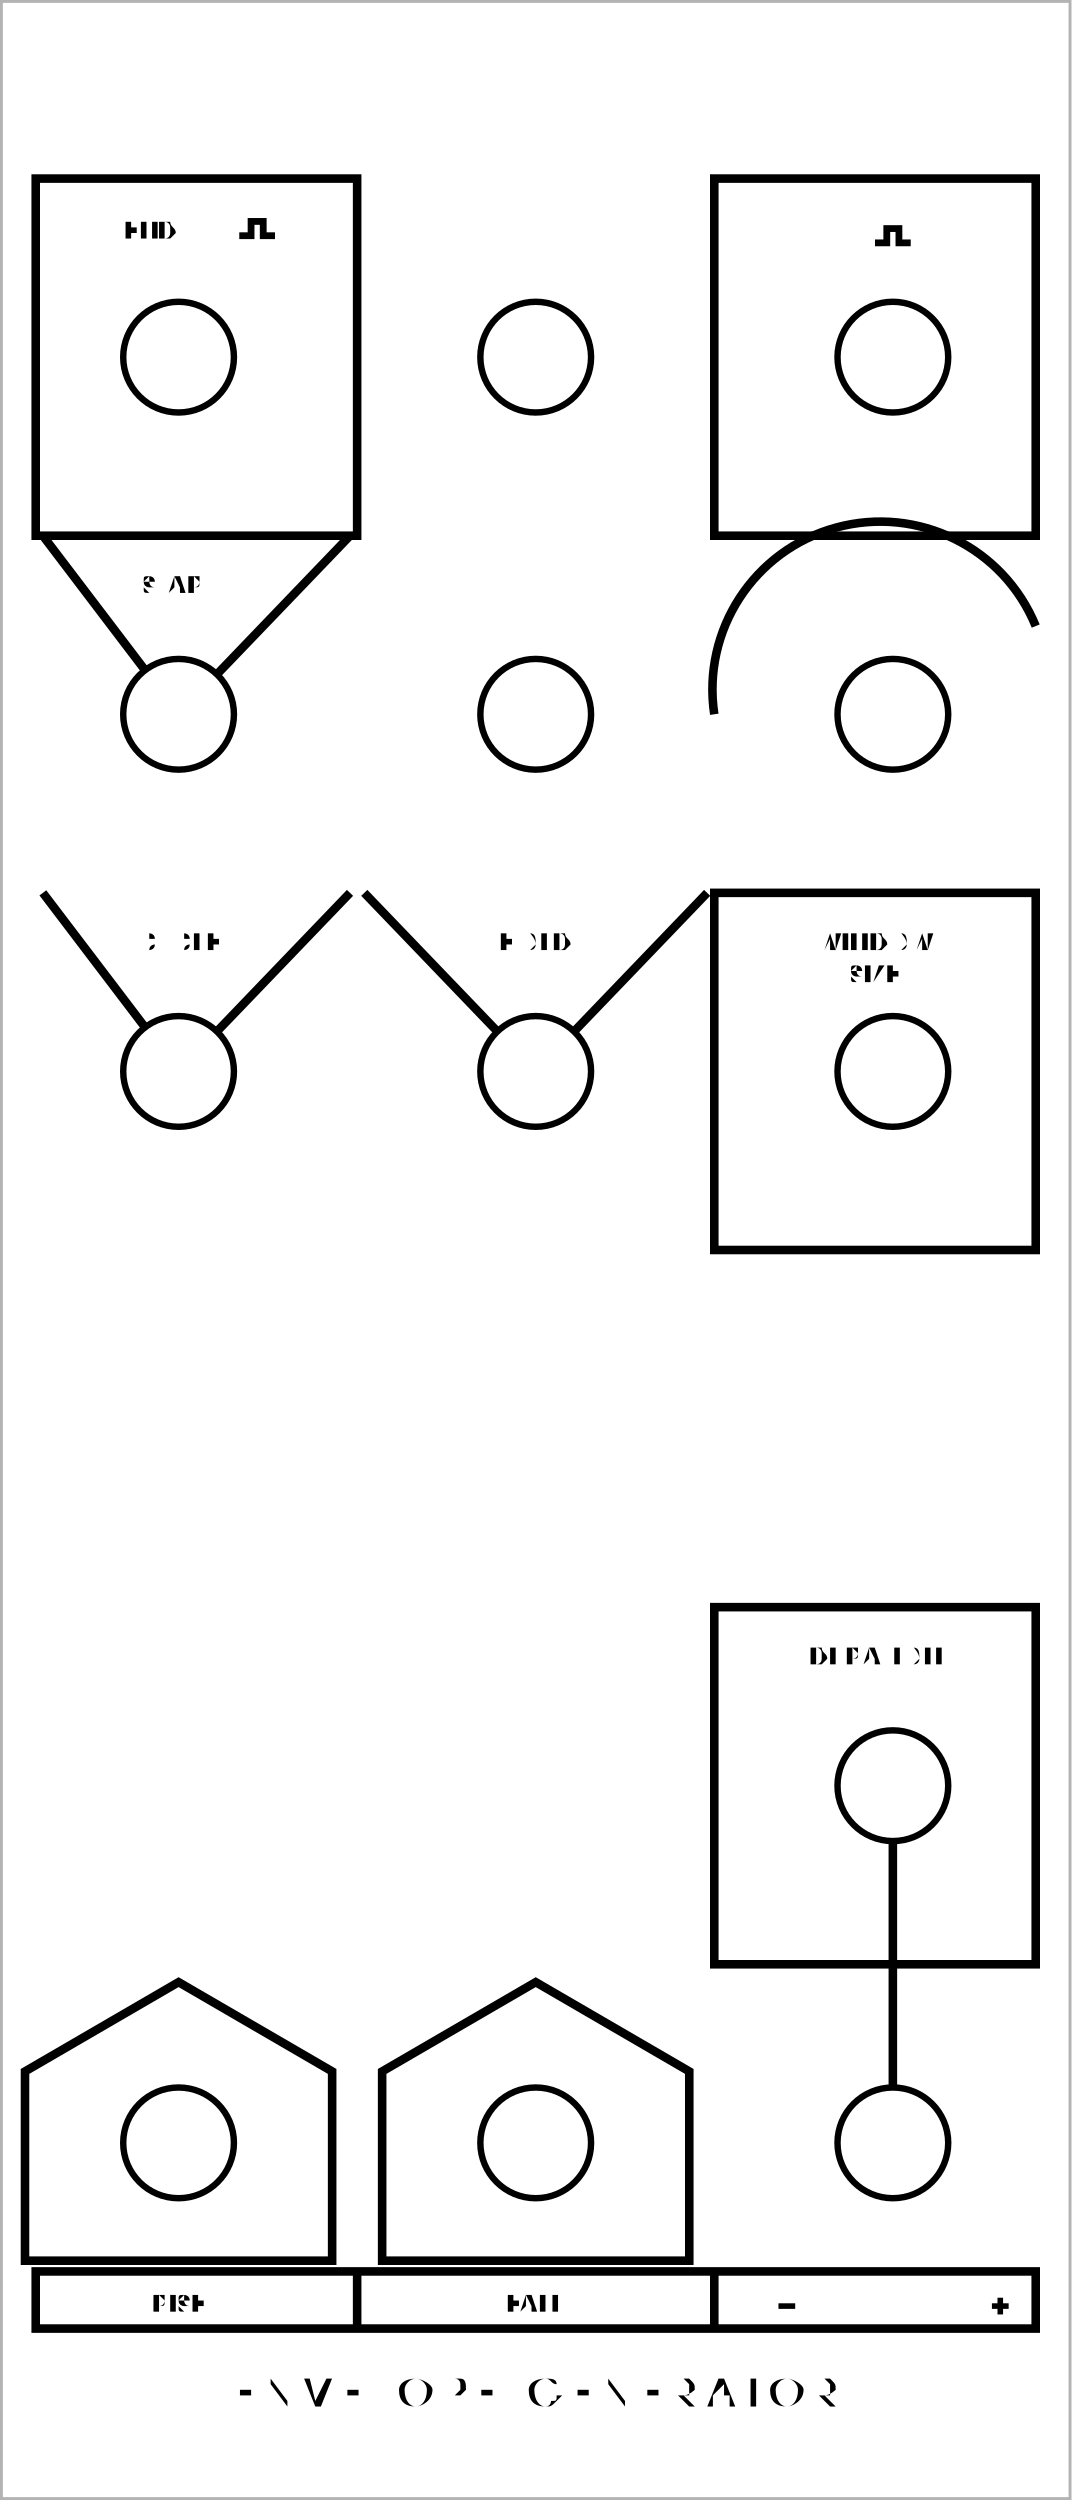
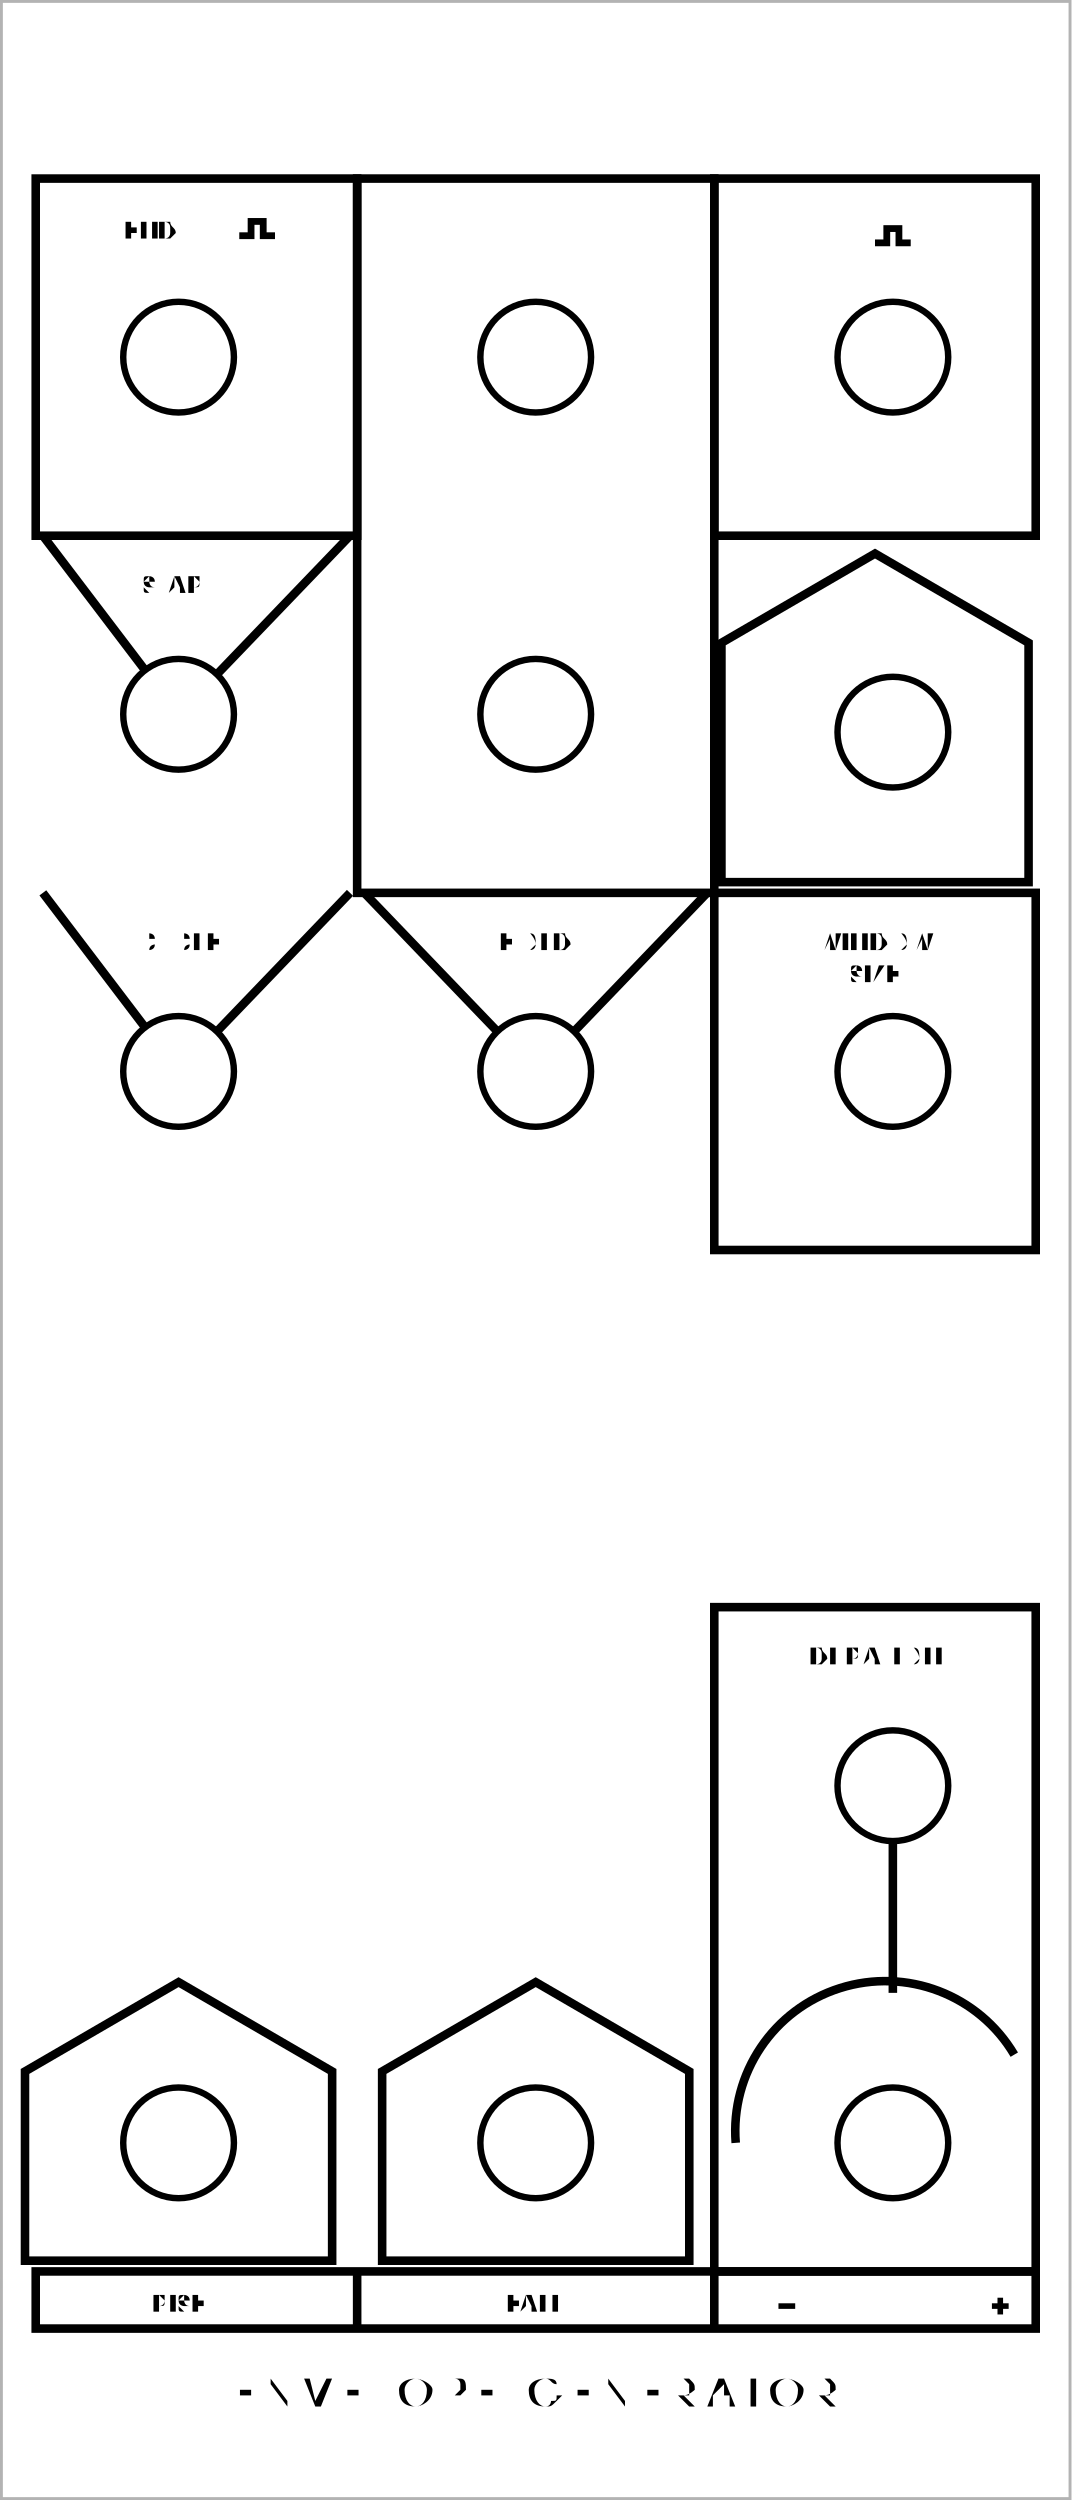
<svg xmlns="http://www.w3.org/2000/svg" width="3in" height="7in" viewBox="0 0 3 7">
  <rect x="0" y="0" width="3" height="7" fill="#ffffff" />
  <rect x="0.004" y="0.004" width="2.992" height="6.992" fill="none" stroke="#b3b3b3" stroke-width="0.008" />
  <path d="M 0.1,0.5 L 1,0.5 L 1,1.5 L 0.1,1.5 Z" fill="none" stroke="#000000" stroke-width="0.024" stroke-linejoin="miter" stroke-miterlimit="1.5" stroke-linecap="butt" />
  <text x="0.42" y="0.67" font-family="Futura, 'Century Gothic', 'URW Gothic', 'Avant Garde', 'Liberation Sans', sans-serif" font-size="0.06" font-weight="normal" text-anchor="middle" fill="#000000" letter-spacing="0.01">END</text>
  <path d="M 0.67,0.66 L 0.703,0.66 L 0.703,0.62 L 0.737,0.62 L 0.737,0.66 L 0.77,0.66" fill="none" stroke="#000000" stroke-width="0.019" stroke-linejoin="miter" stroke-miterlimit="1.5" stroke-linecap="butt" />
+   <path d="M 1,0.5 L 2,0.5 L 2,2.5 L 1,2.5 Z" fill="none" stroke="#000000" stroke-width="0.024" stroke-linejoin="miter" stroke-miterlimit="1.5" stroke-linecap="butt" />
  <path d="M 2,0.5 L 2.9,0.5 L 2.9,1.5 L 2,1.5 Z" fill="none" stroke="#000000" stroke-width="0.024" stroke-linejoin="miter" stroke-miterlimit="1.5" stroke-linecap="butt" />
  <path d="M 2.45,0.68 L 2.483,0.68 L 2.483,0.64 L 2.517,0.64 L 2.517,0.68 L 2.55,0.68" fill="none" stroke="#000000" stroke-width="0.019" stroke-linejoin="miter" stroke-miterlimit="1.5" stroke-linecap="butt" />
  <path d="M 0.12,1.5 L 0.5,2 L 0.98,1.5" fill="none" stroke="#000000" stroke-width="0.024" stroke-linejoin="miter" stroke-miterlimit="1.5" stroke-linecap="butt" />
  <text x="0.5" y="1.66" font-family="Futura, 'Century Gothic', 'URW Gothic', 'Avant Garde', 'Liberation Sans', sans-serif" font-size="0.06" font-weight="normal" text-anchor="middle" fill="#000000" letter-spacing="0.01">START</text>
-   <path d="M 2,2 A 0.47,0.47 0 0 1 2.9,1.753" fill="none" stroke="#000000" stroke-width="0.024" stroke-linejoin="miter" stroke-miterlimit="1.5" stroke-linecap="butt" />
+   <path d="M 2.02,2.47 L 2.02,1.8 L 2.45,1.55 L 2.88,1.8 L 2.88,2.47 Z" fill="none" stroke="#000000" stroke-width="0.024" stroke-linejoin="miter" stroke-miterlimit="1.5" stroke-linecap="butt" />
  <path d="M 0.12,2.5 L 0.5,3 L 0.98,2.5" fill="none" stroke="#000000" stroke-width="0.024" stroke-linejoin="miter" stroke-miterlimit="1.5" stroke-linecap="butt" />
  <text x="0.5" y="2.66" font-family="Futura, 'Century Gothic', 'URW Gothic', 'Avant Garde', 'Liberation Sans', sans-serif" font-size="0.06" font-weight="normal" text-anchor="middle" fill="#000000" letter-spacing="0.01">CYCLE</text>
  <path d="M 1.02,2.5 L 1.5,3 L 1.98,2.5" fill="none" stroke="#000000" stroke-width="0.024" stroke-linejoin="miter" stroke-miterlimit="1.5" stroke-linecap="butt" />
  <text x="1.5" y="2.66" font-family="Futura, 'Century Gothic', 'URW Gothic', 'Avant Garde', 'Liberation Sans', sans-serif" font-size="0.06" font-weight="normal" text-anchor="middle" fill="#000000" letter-spacing="0.01">HOLD</text>
  <path d="M 2,2.5 L 2.9,2.5 L 2.9,3.5 L 2,3.5 Z" fill="none" stroke="#000000" stroke-width="0.024" stroke-linejoin="miter" stroke-miterlimit="1.5" stroke-linecap="butt" />
  <text x="2.45" y="2.66" font-family="Futura, 'Century Gothic', 'URW Gothic', 'Avant Garde', 'Liberation Sans', sans-serif" font-size="0.06" font-weight="normal" text-anchor="middle" fill="#000000" letter-spacing="0.01">WINDOW</text>
  <text x="2.45" y="2.75" font-family="Futura, 'Century Gothic', 'URW Gothic', 'Avant Garde', 'Liberation Sans', sans-serif" font-size="0.06" font-weight="normal" text-anchor="middle" fill="#000000" letter-spacing="0.01">SIZE</text>
-   <path d="M 2,4.5 L 2.9,4.5 L 2.9,5.5 L 2,5.5 Z" fill="none" stroke="#000000" stroke-width="0.024" stroke-linejoin="miter" stroke-miterlimit="1.5" stroke-linecap="butt" />
+   <path d="M 2,4.5 L 2.9,4.5 L 2.9,6.36 L 2,6.36 Z" fill="none" stroke="#000000" stroke-width="0.024" stroke-linejoin="miter" stroke-miterlimit="1.5" stroke-linecap="butt" />
  <text x="2.45" y="4.66" font-family="Futura, 'Century Gothic', 'URW Gothic', 'Avant Garde', 'Liberation Sans', sans-serif" font-size="0.06" font-weight="normal" text-anchor="middle" fill="#000000" letter-spacing="0.01">DURATION</text>
+   <path d="M 2.06,6 A 0.42,0.42 0 0 1 2.84,5.753" fill="none" stroke="#000000" stroke-width="0.024" stroke-linejoin="miter" stroke-miterlimit="1.5" stroke-linecap="butt" />
  <path d="M 0.07,6.33 L 0.07,5.8 L 0.5,5.55 L 0.93,5.8 L 0.93,6.33 Z" fill="none" stroke="#000000" stroke-width="0.024" stroke-linejoin="miter" stroke-miterlimit="1.5" stroke-linecap="butt" />
  <path d="M 1.07,6.33 L 1.07,5.8 L 1.5,5.55 L 1.93,5.8 L 1.93,6.33 Z" fill="none" stroke="#000000" stroke-width="0.024" stroke-linejoin="miter" stroke-miterlimit="1.5" stroke-linecap="butt" />
-   <path d="M 2.5,5 L 2.5,6" fill="none" stroke="#000000" stroke-width="0.024" stroke-linejoin="miter" stroke-miterlimit="1.5" stroke-linecap="butt" />
+   <path d="M 2.5,5 L 2.5,5.58" fill="none" stroke="#000000" stroke-width="0.024" stroke-linejoin="miter" stroke-miterlimit="1.5" stroke-linecap="butt" />
  <path d="M 0.1,6.36 L 2.9,6.36 L 2.9,6.52 L 0.1,6.52 Z" fill="none" stroke="#000000" stroke-width="0.024" stroke-linejoin="miter" stroke-miterlimit="1.5" stroke-linecap="butt" />
  <path d="M 1,6.36 L 1,6.52" fill="none" stroke="#000000" stroke-width="0.024" stroke-linejoin="miter" stroke-miterlimit="1.5" stroke-linecap="butt" />
  <path d="M 2,6.36 L 2,6.52" fill="none" stroke="#000000" stroke-width="0.024" stroke-linejoin="miter" stroke-miterlimit="1.5" stroke-linecap="butt" />
  <text x="0.5" y="6.475" font-family="Futura, 'Century Gothic', 'URW Gothic', 'Avant Garde', 'Liberation Sans', sans-serif" font-size="0.06" font-weight="normal" text-anchor="middle" fill="#000000" letter-spacing="0.01">RISE</text>
  <text x="1.5" y="6.475" font-family="Futura, 'Century Gothic', 'URW Gothic', 'Avant Garde', 'Liberation Sans', sans-serif" font-size="0.06" font-weight="normal" text-anchor="middle" fill="#000000" letter-spacing="0.01">FALL</text>
  <text x="2.2" y="6.48" font-family="Futura, 'Century Gothic', 'URW Gothic', 'Avant Garde', 'Liberation Sans', sans-serif" font-size="0.07" font-weight="normal" text-anchor="middle" fill="#000000">−</text>
  <text x="2.8" y="6.48" font-family="Futura, 'Century Gothic', 'URW Gothic', 'Avant Garde', 'Liberation Sans', sans-serif" font-size="0.07" font-weight="normal" text-anchor="middle" fill="#000000">+</text>
  <circle cx="0.5" cy="1" r="0.155" fill="#ffffff" stroke="#000000" stroke-width="0.018" />
  <circle cx="1.5" cy="1" r="0.155" fill="#ffffff" stroke="#000000" stroke-width="0.018" />
  <circle cx="2.5" cy="1" r="0.155" fill="#ffffff" stroke="#000000" stroke-width="0.018" />
  <circle cx="0.5" cy="2" r="0.155" fill="#ffffff" stroke="#000000" stroke-width="0.018" />
  <circle cx="1.5" cy="2" r="0.155" fill="#ffffff" stroke="#000000" stroke-width="0.018" />
-   <circle cx="2.5" cy="2" r="0.155" fill="#ffffff" stroke="#000000" stroke-width="0.018" />
+   <circle cx="2.5" cy="2.05" r="0.155" fill="#ffffff" stroke="#000000" stroke-width="0.018" />
  <circle cx="0.5" cy="3" r="0.155" fill="#ffffff" stroke="#000000" stroke-width="0.018" />
  <circle cx="1.5" cy="3" r="0.155" fill="#ffffff" stroke="#000000" stroke-width="0.018" />
  <circle cx="2.5" cy="3" r="0.155" fill="#ffffff" stroke="#000000" stroke-width="0.018" />
  <circle cx="2.5" cy="5" r="0.155" fill="#ffffff" stroke="#000000" stroke-width="0.018" />
  <circle cx="0.5" cy="6" r="0.155" fill="#ffffff" stroke="#000000" stroke-width="0.018" />
  <circle cx="1.5" cy="6" r="0.155" fill="#ffffff" stroke="#000000" stroke-width="0.018" />
  <circle cx="2.5" cy="6" r="0.155" fill="#ffffff" stroke="#000000" stroke-width="0.018" />
  <text x="1.5" y="6.74" font-family="Futura, 'Century Gothic', 'URW Gothic', 'Avant Garde', 'Liberation Sans', sans-serif" font-size="0.105" font-weight="normal" text-anchor="middle" fill="#000000" letter-spacing="0.03">ENVELOPE GENERATOR</text>
</svg>
